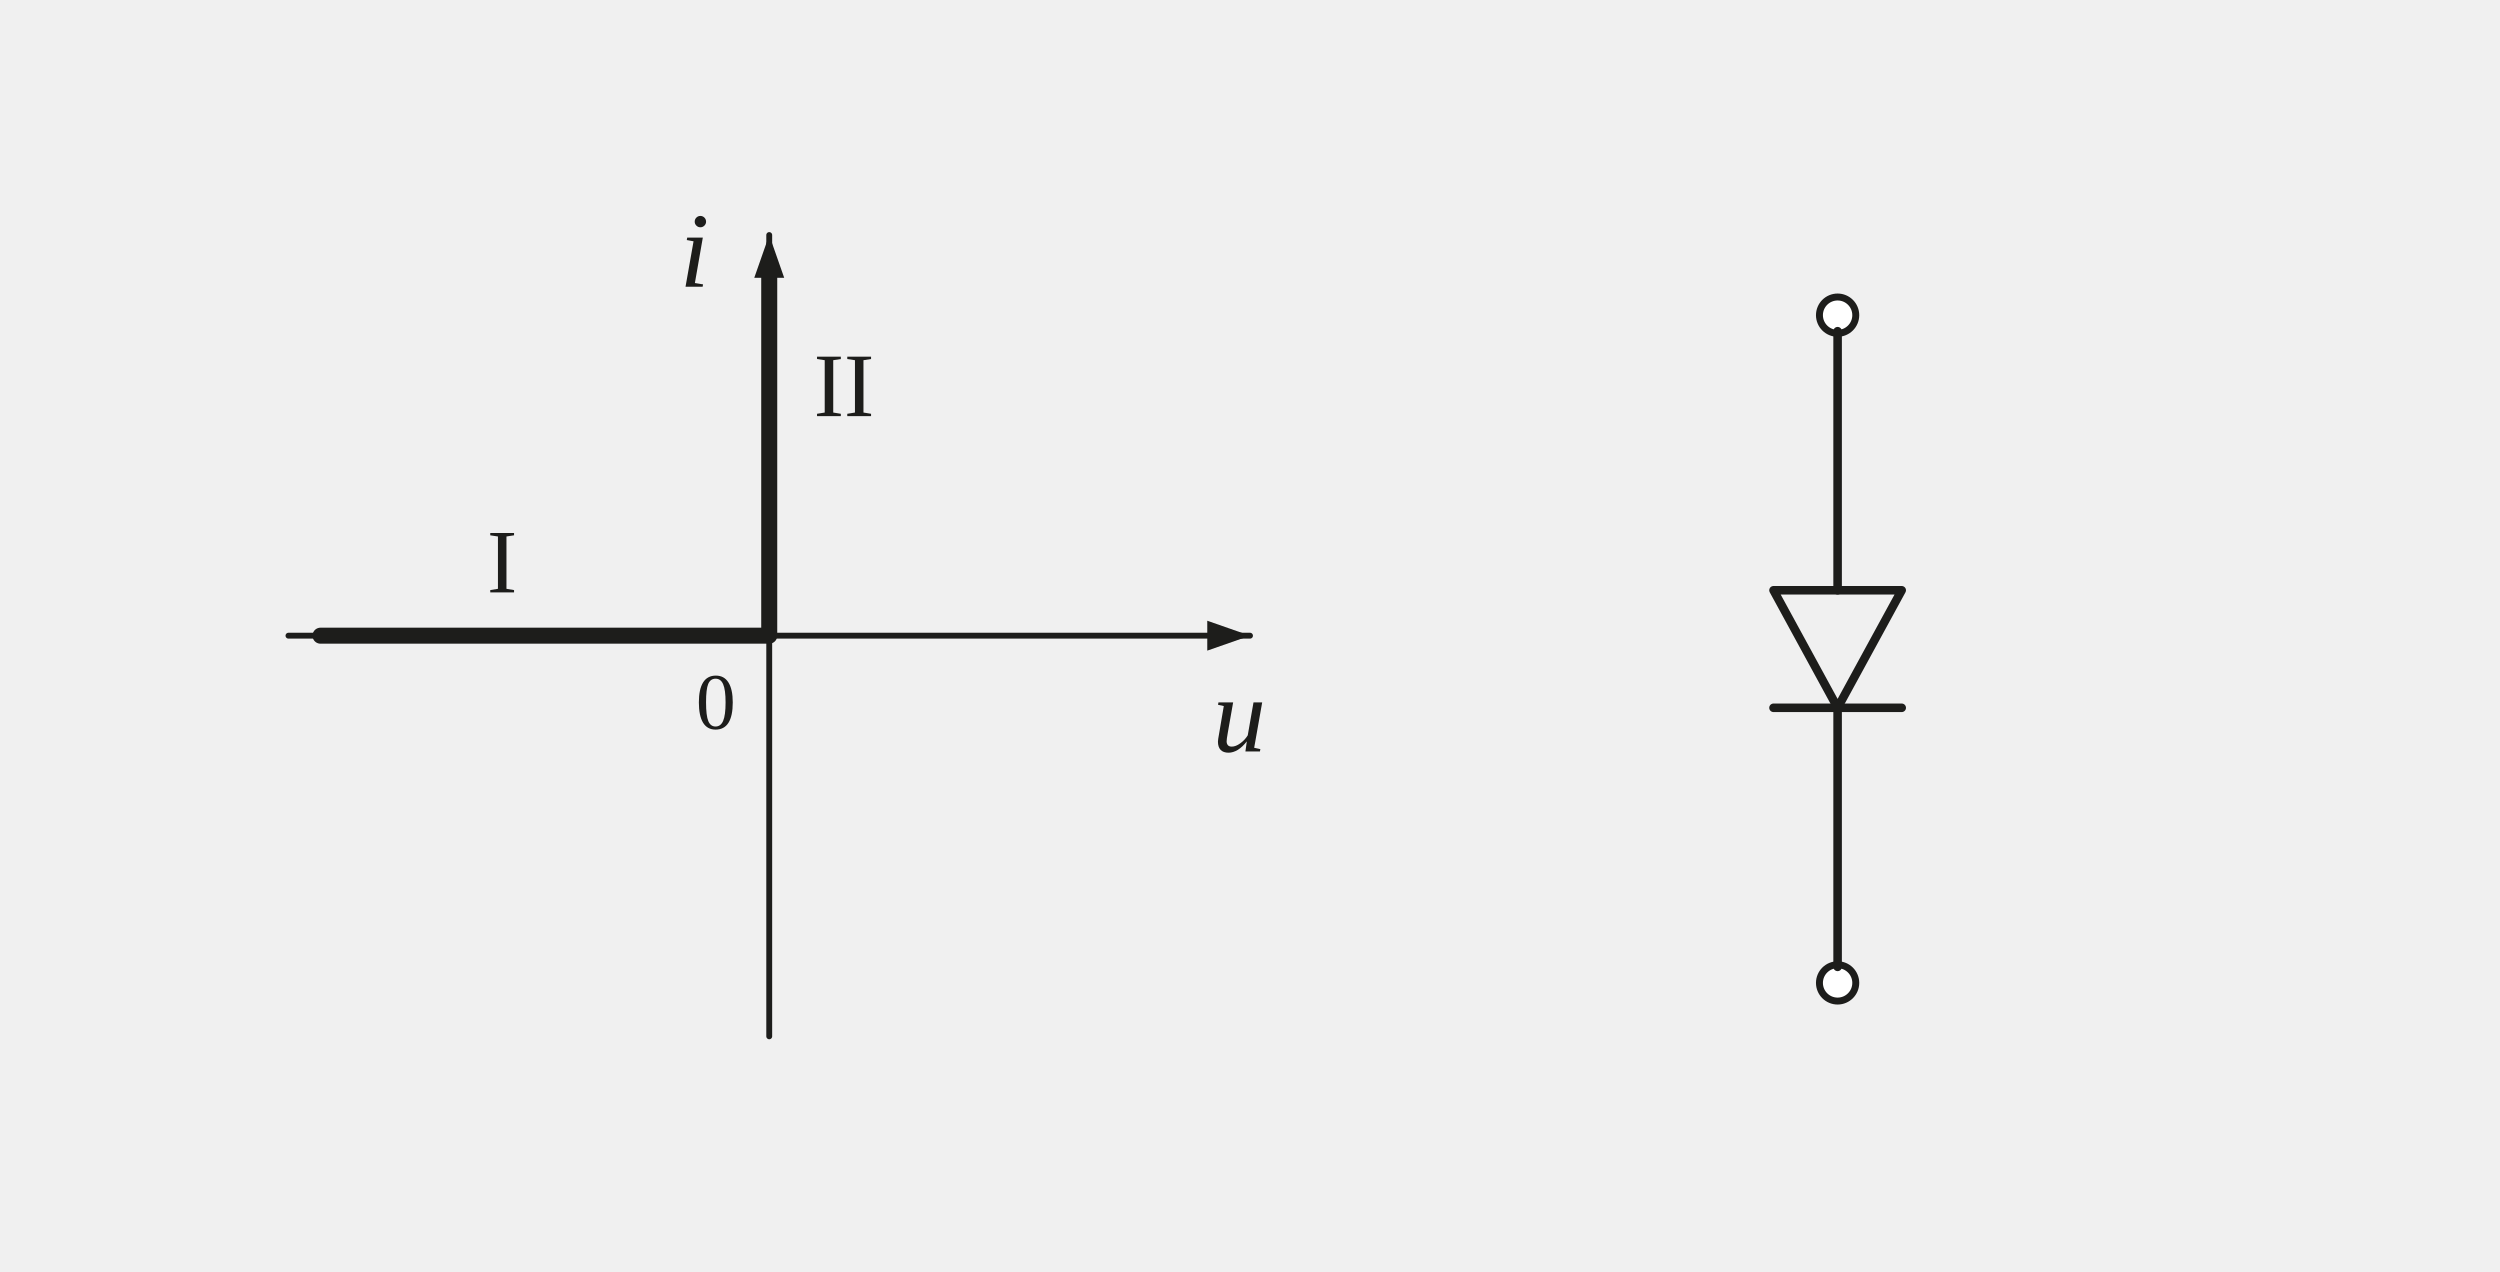
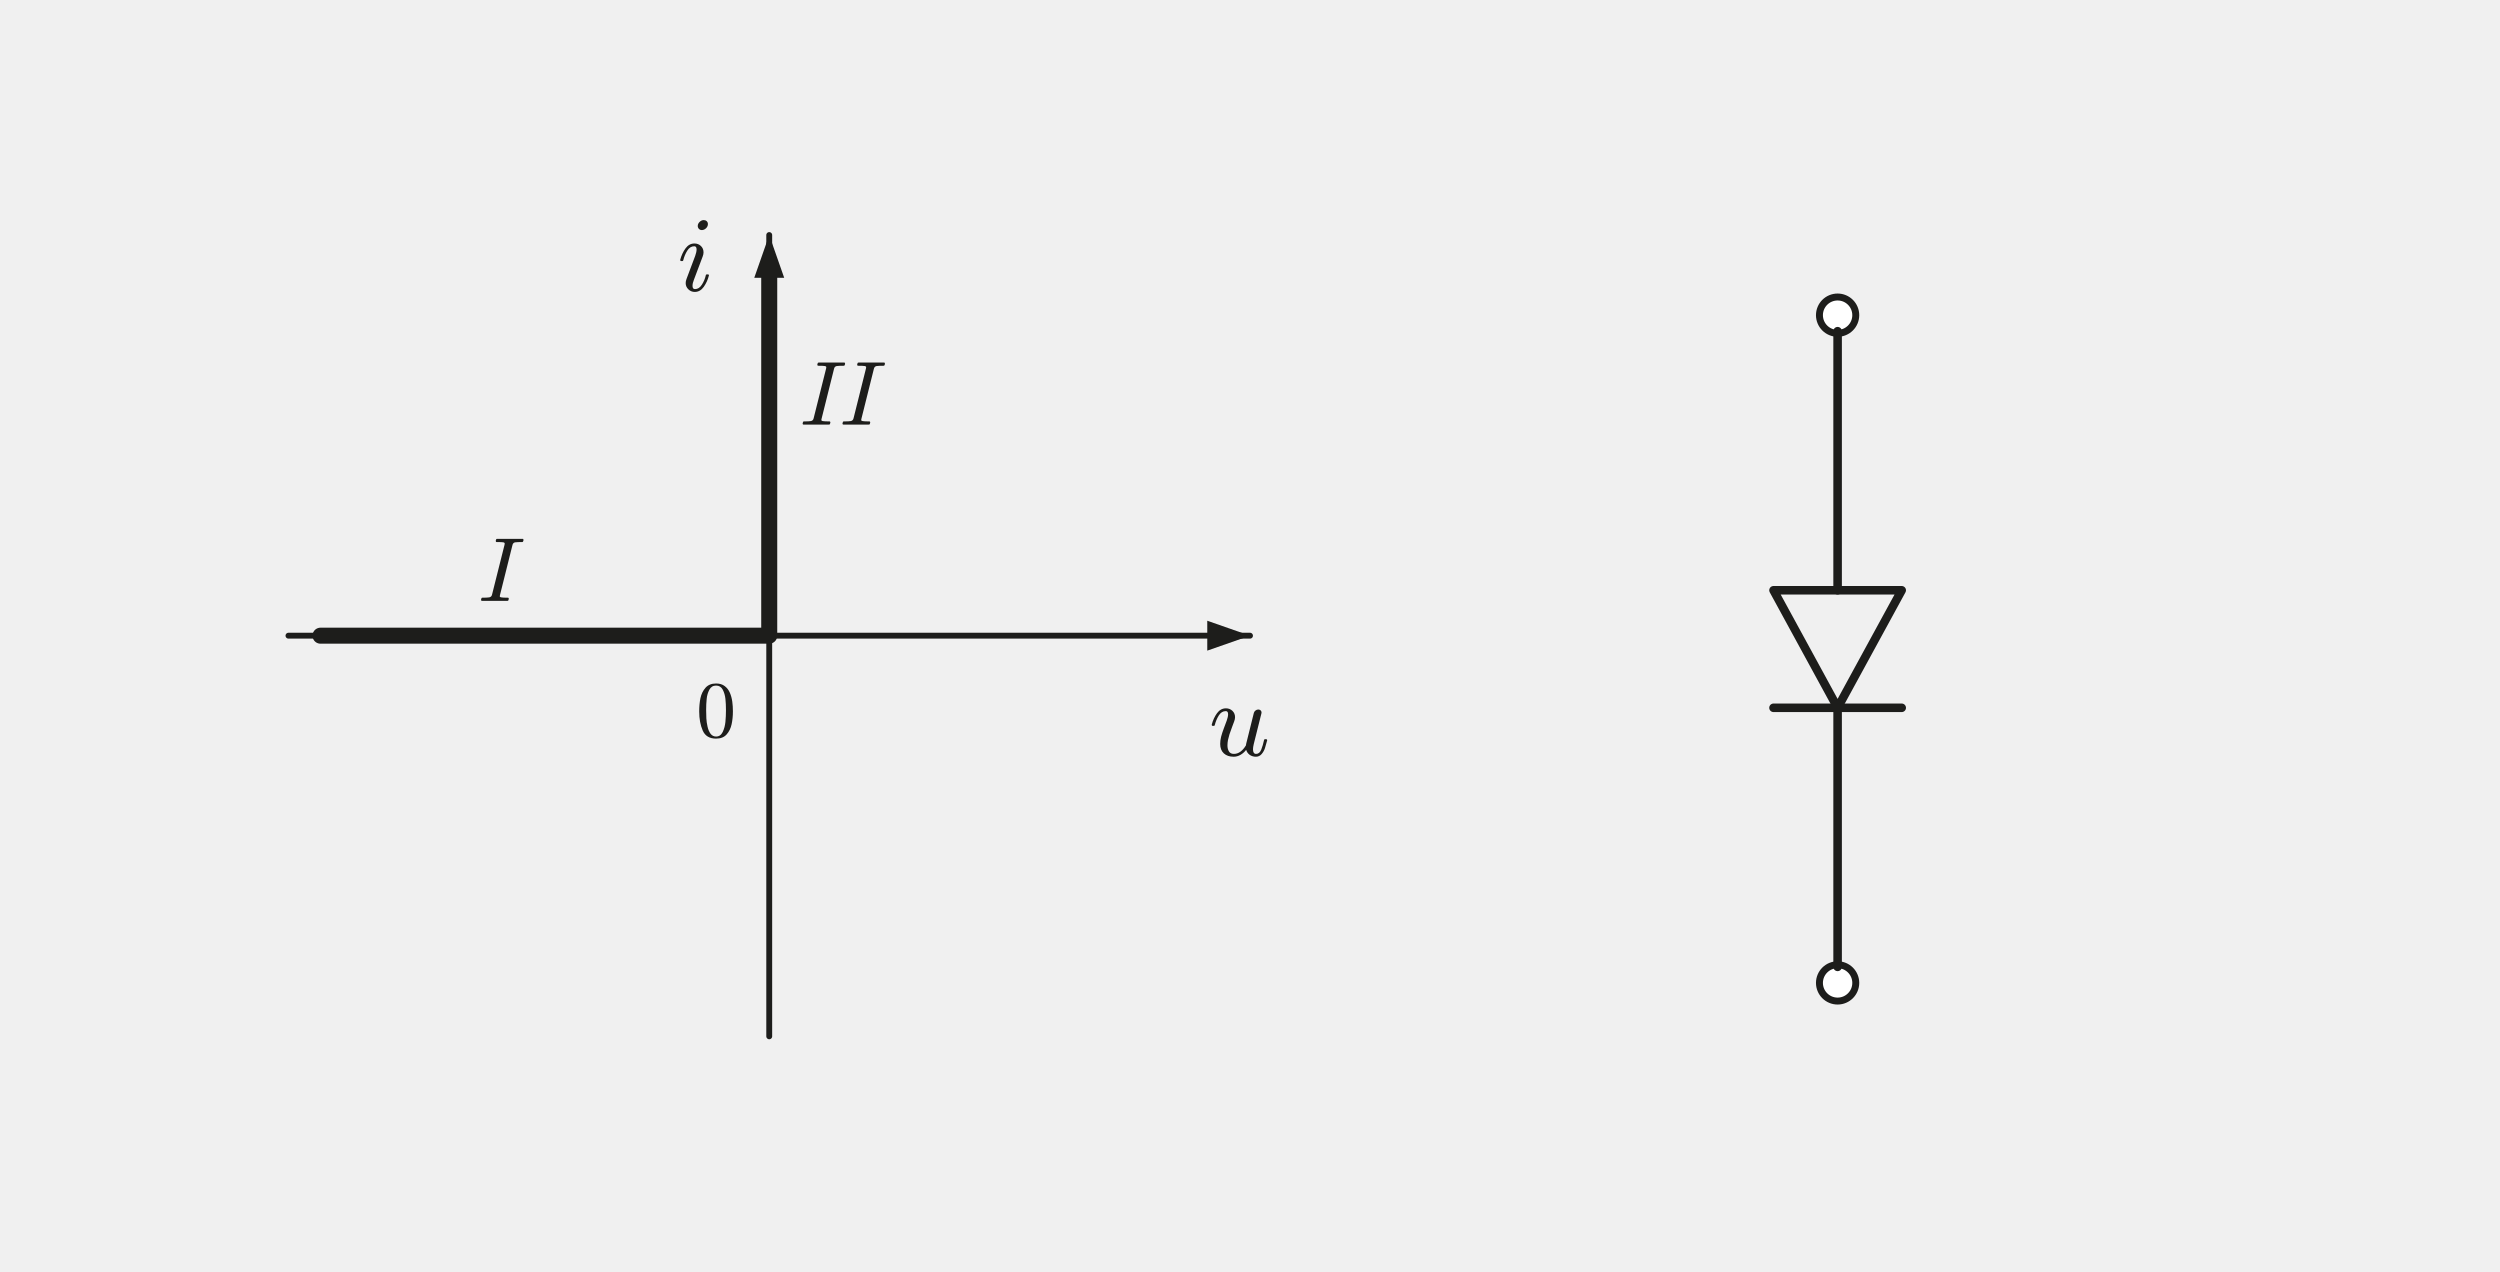
<svg xmlns="http://www.w3.org/2000/svg" viewBox="-24 -24 468 238" width="468" height="238">
  <polyline points="30.0,95.0 210.0,95.0" fill="none" stroke="#1d1d1b" stroke-width="1.1" stroke-linejoin="round" stroke-linecap="round" />
  <polygon points="210.0,95.0 202.0,97.8 202.0,92.2" fill="#1d1d1b" />
  <polyline points="120.0,170.0 120.0,20.0" fill="none" stroke="#1d1d1b" stroke-width="1.1" stroke-linejoin="round" stroke-linecap="round" />
  <polygon points="120.0,20.0 122.8,28.0 117.2,28.0" fill="#1d1d1b" />
-   <text x="208" y="111.0" font-family="'Times New Roman', 'STIX Two Text', serif" font-size="20" fill="#1d1d1b" text-anchor="middle" dominant-baseline="middle">
-     <tspan font-style="italic">u</tspan>
-   </text>
-   <text x="106.0" y="24" font-family="'Times New Roman', 'STIX Two Text', serif" font-size="20" fill="#1d1d1b" text-anchor="middle" dominant-baseline="middle">
-     <tspan font-style="italic">i</tspan>
-   </text>
-   <text x="110.0" y="109.0" font-family="'Times New Roman', 'STIX Two Text', serif" font-size="15" fill="#1d1d1b" text-anchor="middle" dominant-baseline="middle">0</text>
+   <path transform="translate(202.3,117.6)" d="M2.12,-2.34 Q2.12,-2.99 2.29,-3.68 Q2.47,-4.37 2.79,-5.22 Q3.11,-6.06 3.34,-6.69 Q3.60,-7.42 3.60,-7.89 Q3.60,-8.48 3.17,-8.48 Q2.37,-8.48 1.86,-7.67 Q1.35,-6.85 1.10,-5.85 Q1.07,-5.72 0.94,-5.72 L0.70,-5.72 Q0.54,-5.72 0.54,-5.91 L0.54,-5.96 Q0.86,-7.16 1.52,-8.08 Q2.19,-9.00 3.20,-9.00 Q3.92,-9.00 4.41,-8.53 Q4.90,-8.06 4.90,-7.34 Q4.90,-6.97 4.74,-6.56 Q4.65,-6.32 4.34,-5.49 Q4.03,-4.67 3.86,-4.14 Q3.69,-3.60 3.58,-3.08 Q3.48,-2.57 3.48,-2.05 Q3.48,-1.38 3.76,-0.93 Q4.04,-0.47 4.68,-0.47 Q5.96,-0.47 6.93,-2.05 Q6.94,-2.12 6.96,-2.20 Q6.97,-2.27 6.98,-2.34 L8.42,-8.14 Q8.49,-8.41 8.73,-8.59 Q8.97,-8.78 9.26,-8.78 Q9.50,-8.78 9.68,-8.63 Q9.86,-8.47 9.86,-8.22 Q9.86,-8.10 9.84,-8.06 L8.40,-2.30 Q8.26,-1.71 8.26,-1.33 Q8.26,-0.47 8.84,-0.47 Q9.48,-0.47 9.80,-1.26 Q10.12,-2.06 10.34,-3.10 Q10.38,-3.22 10.50,-3.22 L10.74,-3.22 Q10.82,-3.22 10.87,-3.15 Q10.92,-3.08 10.92,-3.03 Q10.70,-2.17 10.50,-1.55 Q10.30,-0.93 9.87,-0.43 Q9.44,0.06 8.80,0.06 Q8.17,0.06 7.66,-0.28 Q7.16,-0.63 6.98,-1.23 Q6.53,-0.64 5.92,-0.29 Q5.31,0.06 4.64,0.06 Q3.49,0.06 2.80,-0.57 Q2.12,-1.20 2.12,-2.34 Z" fill="#1d1d1b" />
+   <path transform="translate(102.8,30.6)" d="M1.56,-1.61 Q1.56,-1.98 1.72,-2.39 L3.34,-6.70 Q3.60,-7.43 3.60,-7.90 Q3.60,-8.50 3.17,-8.50 Q2.37,-8.50 1.86,-7.68 Q1.35,-6.87 1.10,-5.86 Q1.07,-5.73 0.94,-5.73 L0.70,-5.73 Q0.54,-5.73 0.54,-5.92 L0.54,-5.98 Q0.86,-7.17 1.52,-8.09 Q2.19,-9.02 3.20,-9.02 Q3.92,-9.02 4.41,-8.55 Q4.90,-8.08 4.90,-7.36 Q4.90,-6.98 4.74,-6.58 L3.12,-2.28 Q2.84,-1.61 2.84,-1.08 Q2.84,-0.48 3.30,-0.48 Q4.08,-0.48 4.60,-1.32 Q5.13,-2.15 5.34,-3.12 Q5.38,-3.23 5.50,-3.23 L5.74,-3.23 Q5.82,-3.23 5.87,-3.18 Q5.92,-3.13 5.92,-3.06 Q5.92,-3.04 5.90,-3.00 Q5.62,-1.87 4.95,-0.91 Q4.27,0.05 3.26,0.05 Q2.56,0.05 2.06,-0.44 Q1.56,-0.92 1.56,-1.61 Z M3.82,-12.30 Q3.82,-12.72 4.17,-13.06 Q4.52,-13.40 4.94,-13.40 Q5.28,-13.40 5.50,-13.19 Q5.72,-12.98 5.72,-12.66 Q5.72,-12.21 5.37,-11.87 Q5.01,-11.53 4.58,-11.53 Q4.26,-11.53 4.04,-11.75 Q3.82,-11.98 3.82,-12.30 Z" fill="#1d1d1b" />
+   <path transform="translate(106.3,114.0)" d="M3.75,0.27 Q1.91,0.27 1.25,-1.24 Q0.59,-2.75 0.59,-4.84 Q0.59,-6.15 0.82,-7.29 Q1.06,-8.44 1.77,-9.25 Q2.48,-10.05 3.75,-10.05 Q4.74,-10.05 5.37,-9.56 Q6.00,-9.08 6.33,-8.32 Q6.66,-7.55 6.78,-6.67 Q6.90,-5.80 6.90,-4.84 Q6.90,-3.55 6.66,-2.43 Q6.42,-1.30 5.73,-0.52 Q5.03,0.27 3.75,0.27 Z M3.75,-0.12 Q4.58,-0.12 4.99,-0.97 Q5.40,-1.83 5.50,-2.87 Q5.60,-3.91 5.60,-5.08 Q5.60,-6.21 5.50,-7.16 Q5.40,-8.12 5.00,-8.89 Q4.59,-9.66 3.75,-9.66 Q2.90,-9.66 2.49,-8.88 Q2.08,-8.11 1.99,-7.16 Q1.89,-6.21 1.89,-5.08 Q1.89,-4.25 1.93,-3.51 Q1.97,-2.77 2.15,-1.98 Q2.32,-1.19 2.71,-0.65 Q3.11,-0.12 3.75,-0.12 Z" fill="#1d1d1b" />
  <polyline points="36.0,95.0 120.0,95.0 120.0,26.0" fill="none" stroke="#1d1d1b" stroke-width="3" stroke-linejoin="round" stroke-linecap="round" />
-   <text x="70" y="83.0" font-family="'Times New Roman', 'STIX Two Text', serif" font-size="17" fill="#1d1d1b" text-anchor="middle" dominant-baseline="middle">I</text>
-   <text x="134.0" y="50" font-family="'Times New Roman', 'STIX Two Text', serif" font-size="17" fill="#1d1d1b" text-anchor="middle" dominant-baseline="middle">II</text>
+   <path transform="translate(65.5,88.6)" d="M0.71,-0.12 Q0.55,-0.12 0.55,-0.34 Q0.61,-0.71 0.77,-0.71 Q1.77,-0.71 2.12,-0.78 Q2.52,-0.87 2.61,-1.29 L4.95,-10.62 Q4.98,-10.79 4.98,-10.84 Q4.98,-10.95 4.92,-10.99 Q4.87,-11.04 4.76,-11.07 Q4.42,-11.13 3.47,-11.13 Q3.30,-11.13 3.30,-11.36 Q3.35,-11.57 3.39,-11.65 Q3.42,-11.73 3.59,-11.73 L8.34,-11.73 Q8.50,-11.73 8.50,-11.51 Q8.49,-11.46 8.47,-11.36 Q8.44,-11.27 8.40,-11.20 Q8.36,-11.13 8.28,-11.13 Q7.28,-11.13 6.90,-11.07 Q6.52,-10.98 6.43,-10.55 L4.10,-1.22 Q4.06,-1.01 4.06,-1.00 Q4.06,-0.96 4.07,-0.92 Q4.09,-0.88 4.12,-0.85 Q4.16,-0.82 4.20,-0.81 Q4.23,-0.80 4.28,-0.78 Q4.61,-0.71 5.58,-0.71 Q5.75,-0.71 5.75,-0.49 Q5.69,-0.25 5.65,-0.18 Q5.62,-0.12 5.45,-0.12 L0.71,-0.12 Z" fill="#1d1d1b" />
+   <path transform="translate(125.7,55.6)" d="M0.71,-0.12 Q0.55,-0.12 0.55,-0.34 Q0.61,-0.71 0.77,-0.71 Q1.77,-0.71 2.12,-0.78 Q2.52,-0.87 2.61,-1.29 L4.95,-10.62 Q4.98,-10.79 4.98,-10.84 Q4.98,-10.95 4.92,-10.99 Q4.87,-11.04 4.76,-11.07 Q4.42,-11.13 3.47,-11.13 Q3.30,-11.13 3.30,-11.36 Q3.35,-11.57 3.39,-11.65 Q3.42,-11.73 3.59,-11.73 L8.34,-11.73 Q8.50,-11.73 8.50,-11.51 Q8.49,-11.46 8.47,-11.36 Q8.44,-11.27 8.40,-11.20 Q8.36,-11.13 8.28,-11.13 Q7.28,-11.13 6.90,-11.07 Q6.52,-10.98 6.43,-10.55 L4.10,-1.22 Q4.06,-1.01 4.06,-1.00 Q4.06,-0.96 4.07,-0.92 Q4.09,-0.88 4.12,-0.85 Q4.16,-0.82 4.20,-0.81 Q4.23,-0.80 4.28,-0.78 Q4.61,-0.71 5.58,-0.71 Q5.75,-0.71 5.75,-0.49 Q5.69,-0.25 5.65,-0.18 Q5.62,-0.12 5.45,-0.12 L0.71,-0.12 Z M8.18,-0.12 Q8.01,-0.12 8.01,-0.34 Q8.08,-0.71 8.23,-0.71 Q9.23,-0.71 9.59,-0.78 Q9.98,-0.87 10.08,-1.29 L12.41,-10.62 Q12.44,-10.79 12.44,-10.84 Q12.44,-10.95 12.39,-10.99 Q12.33,-11.04 12.22,-11.07 Q11.88,-11.13 10.93,-11.13 Q10.76,-11.13 10.76,-11.36 Q10.82,-11.57 10.85,-11.65 Q10.88,-11.73 11.05,-11.73 L15.80,-11.73 Q15.96,-11.73 15.96,-11.51 Q15.95,-11.46 15.93,-11.36 Q15.90,-11.27 15.86,-11.20 Q15.82,-11.13 15.74,-11.13 Q14.74,-11.13 14.36,-11.07 Q13.99,-10.98 13.89,-10.55 L11.56,-1.22 Q11.52,-1.01 11.52,-1.00 Q11.52,-0.96 11.53,-0.92 Q11.55,-0.88 11.58,-0.85 Q11.62,-0.82 11.66,-0.81 Q11.70,-0.80 11.75,-0.78 Q12.07,-0.71 13.04,-0.71 Q13.21,-0.71 13.21,-0.49 Q13.15,-0.25 13.11,-0.18 Q13.08,-0.12 12.92,-0.12 L8.18,-0.12 Z" fill="#1d1d1b" />
  <circle cx="320" cy="35" r="3.4" fill="#ffffff" stroke="#1d1d1b" stroke-width="1.3" />
  <circle cx="320" cy="160" r="3.4" fill="#ffffff" stroke="#1d1d1b" stroke-width="1.3" />
  <polyline points="320.0,38.0 320.0,86.5" fill="none" stroke="#1d1d1b" stroke-width="1.6" stroke-linejoin="round" stroke-linecap="round" />
  <polyline points="320.0,108.5 320.0,157.0" fill="none" stroke="#1d1d1b" stroke-width="1.6" stroke-linejoin="round" stroke-linecap="round" />
  <path d="M308.0,86.5 L332.0,86.5 L320.0,108.5 Z" fill="none" stroke="#1d1d1b" stroke-width="1.6" stroke-linejoin="round" stroke-linecap="round" />
  <polyline points="308.0,108.5 332.0,108.5" fill="none" stroke="#1d1d1b" stroke-width="1.6" stroke-linejoin="round" stroke-linecap="round" />
</svg>
